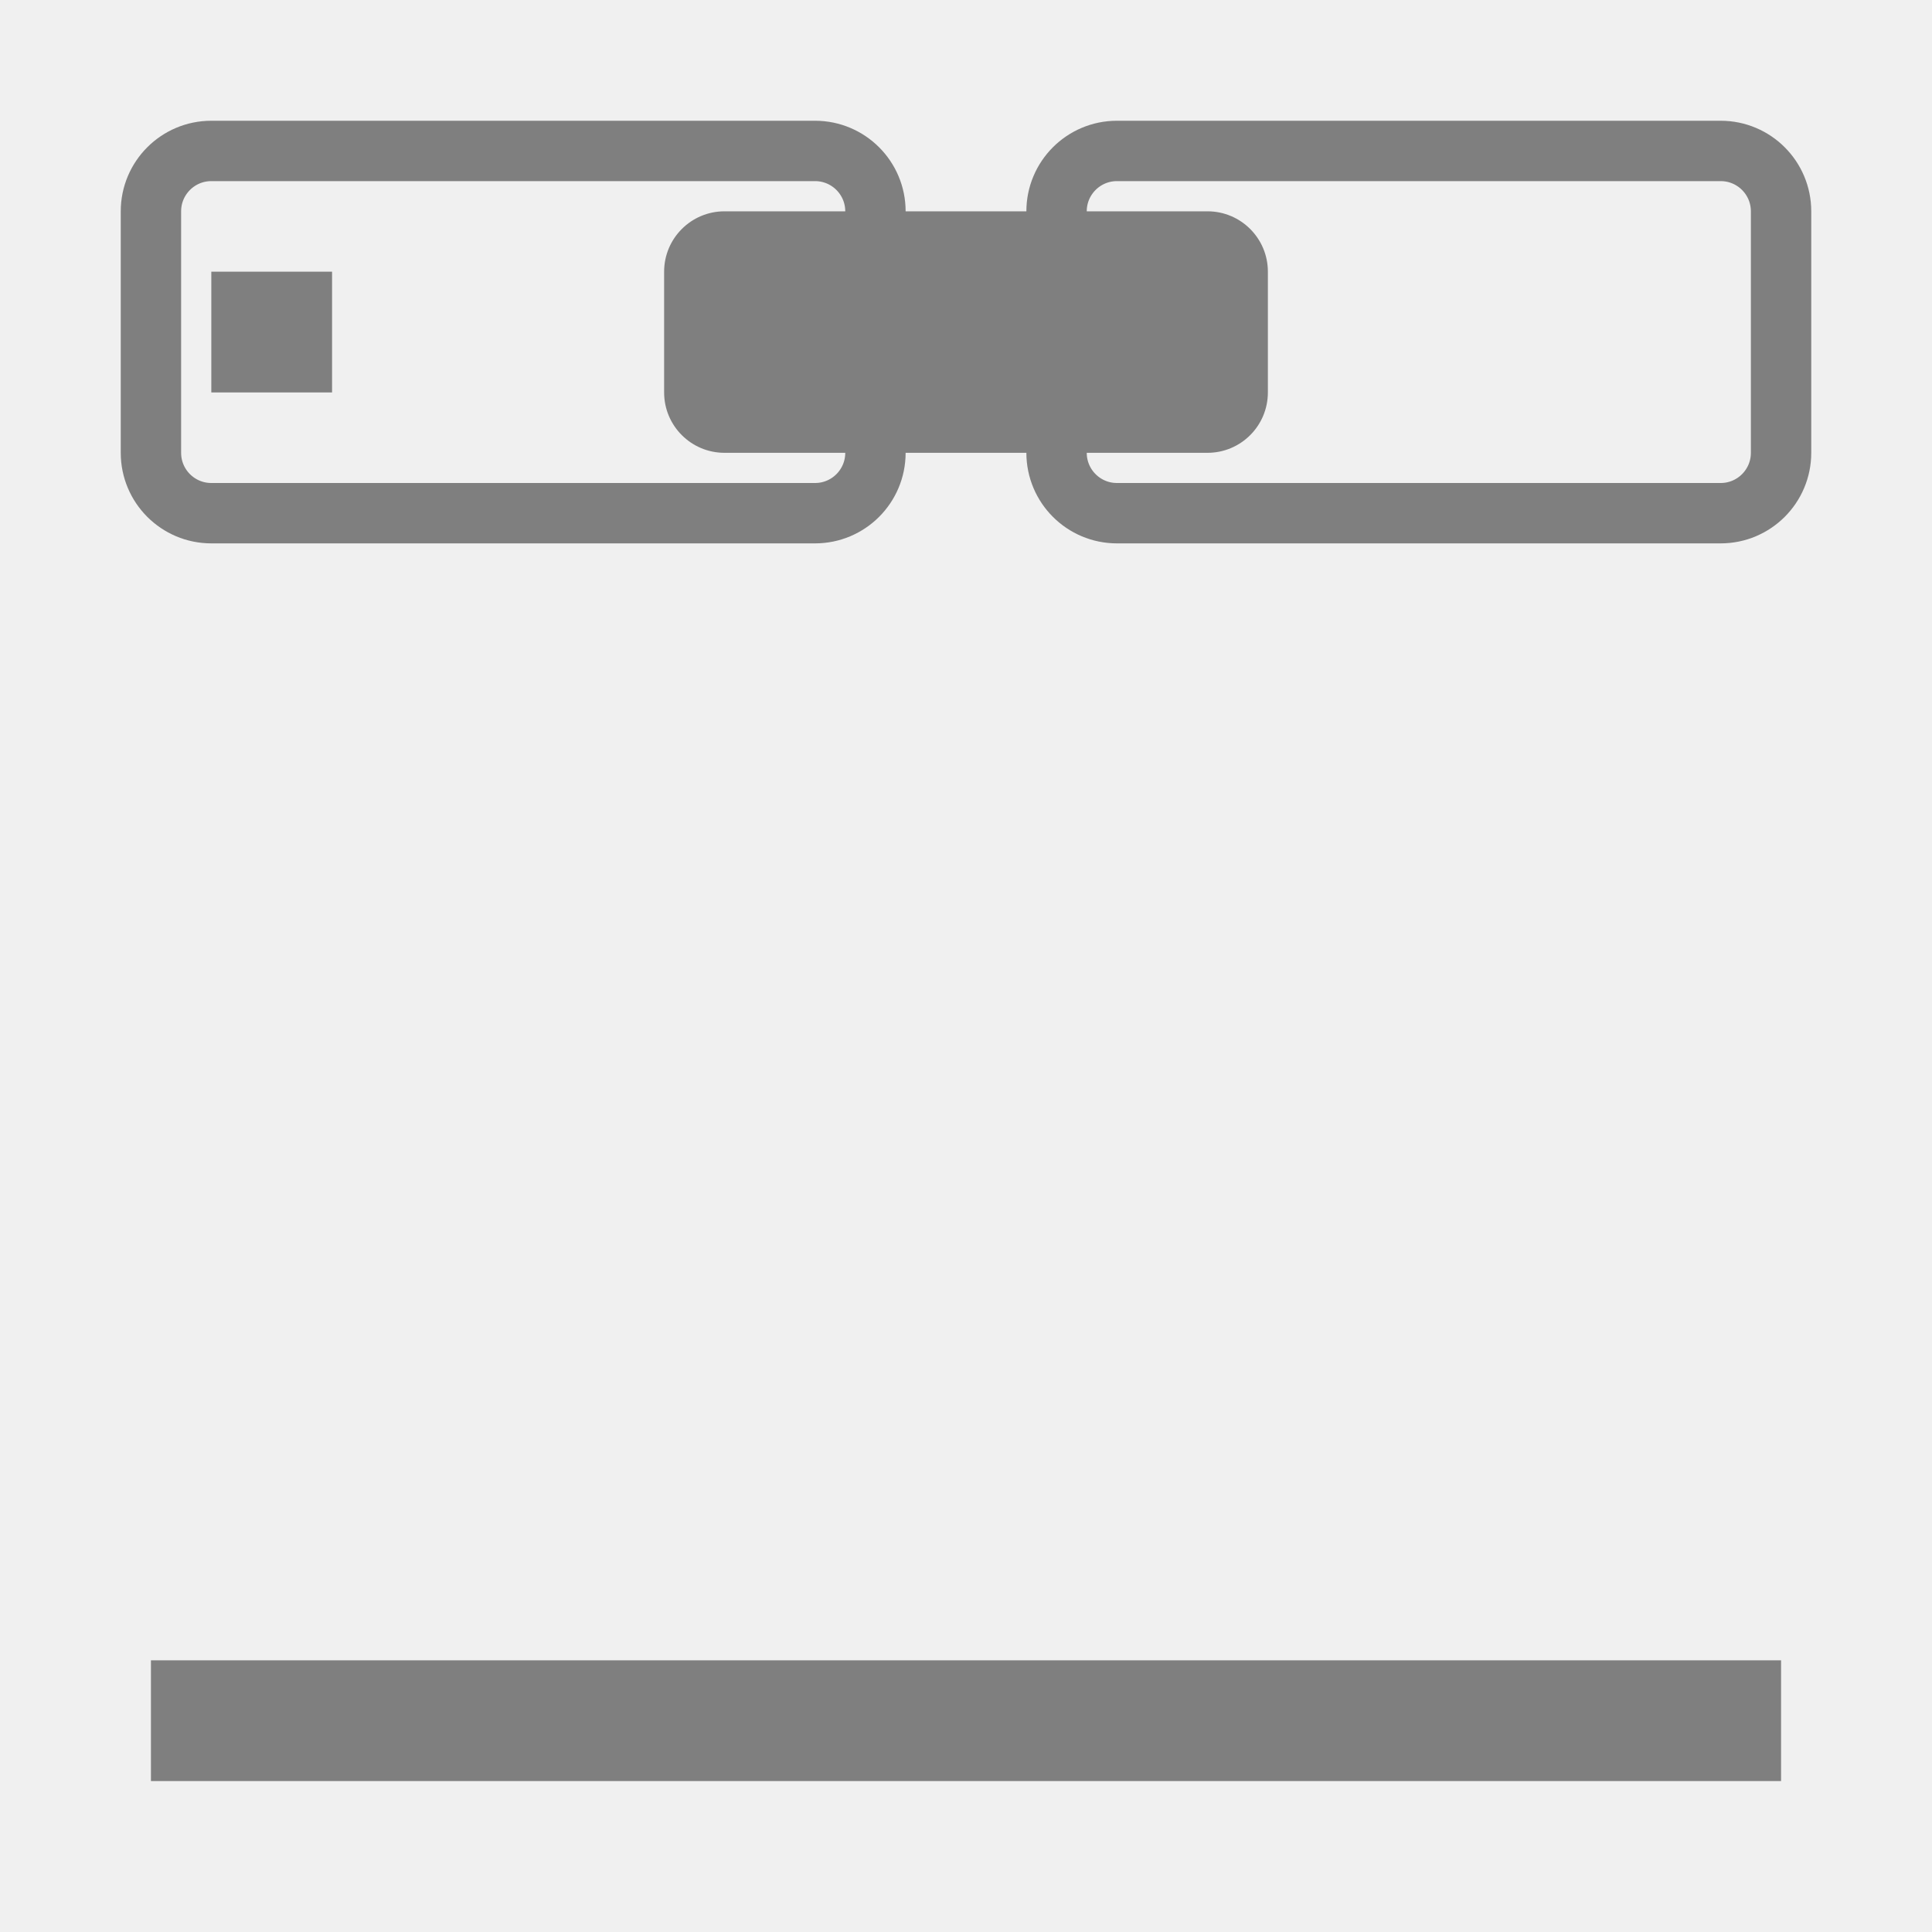
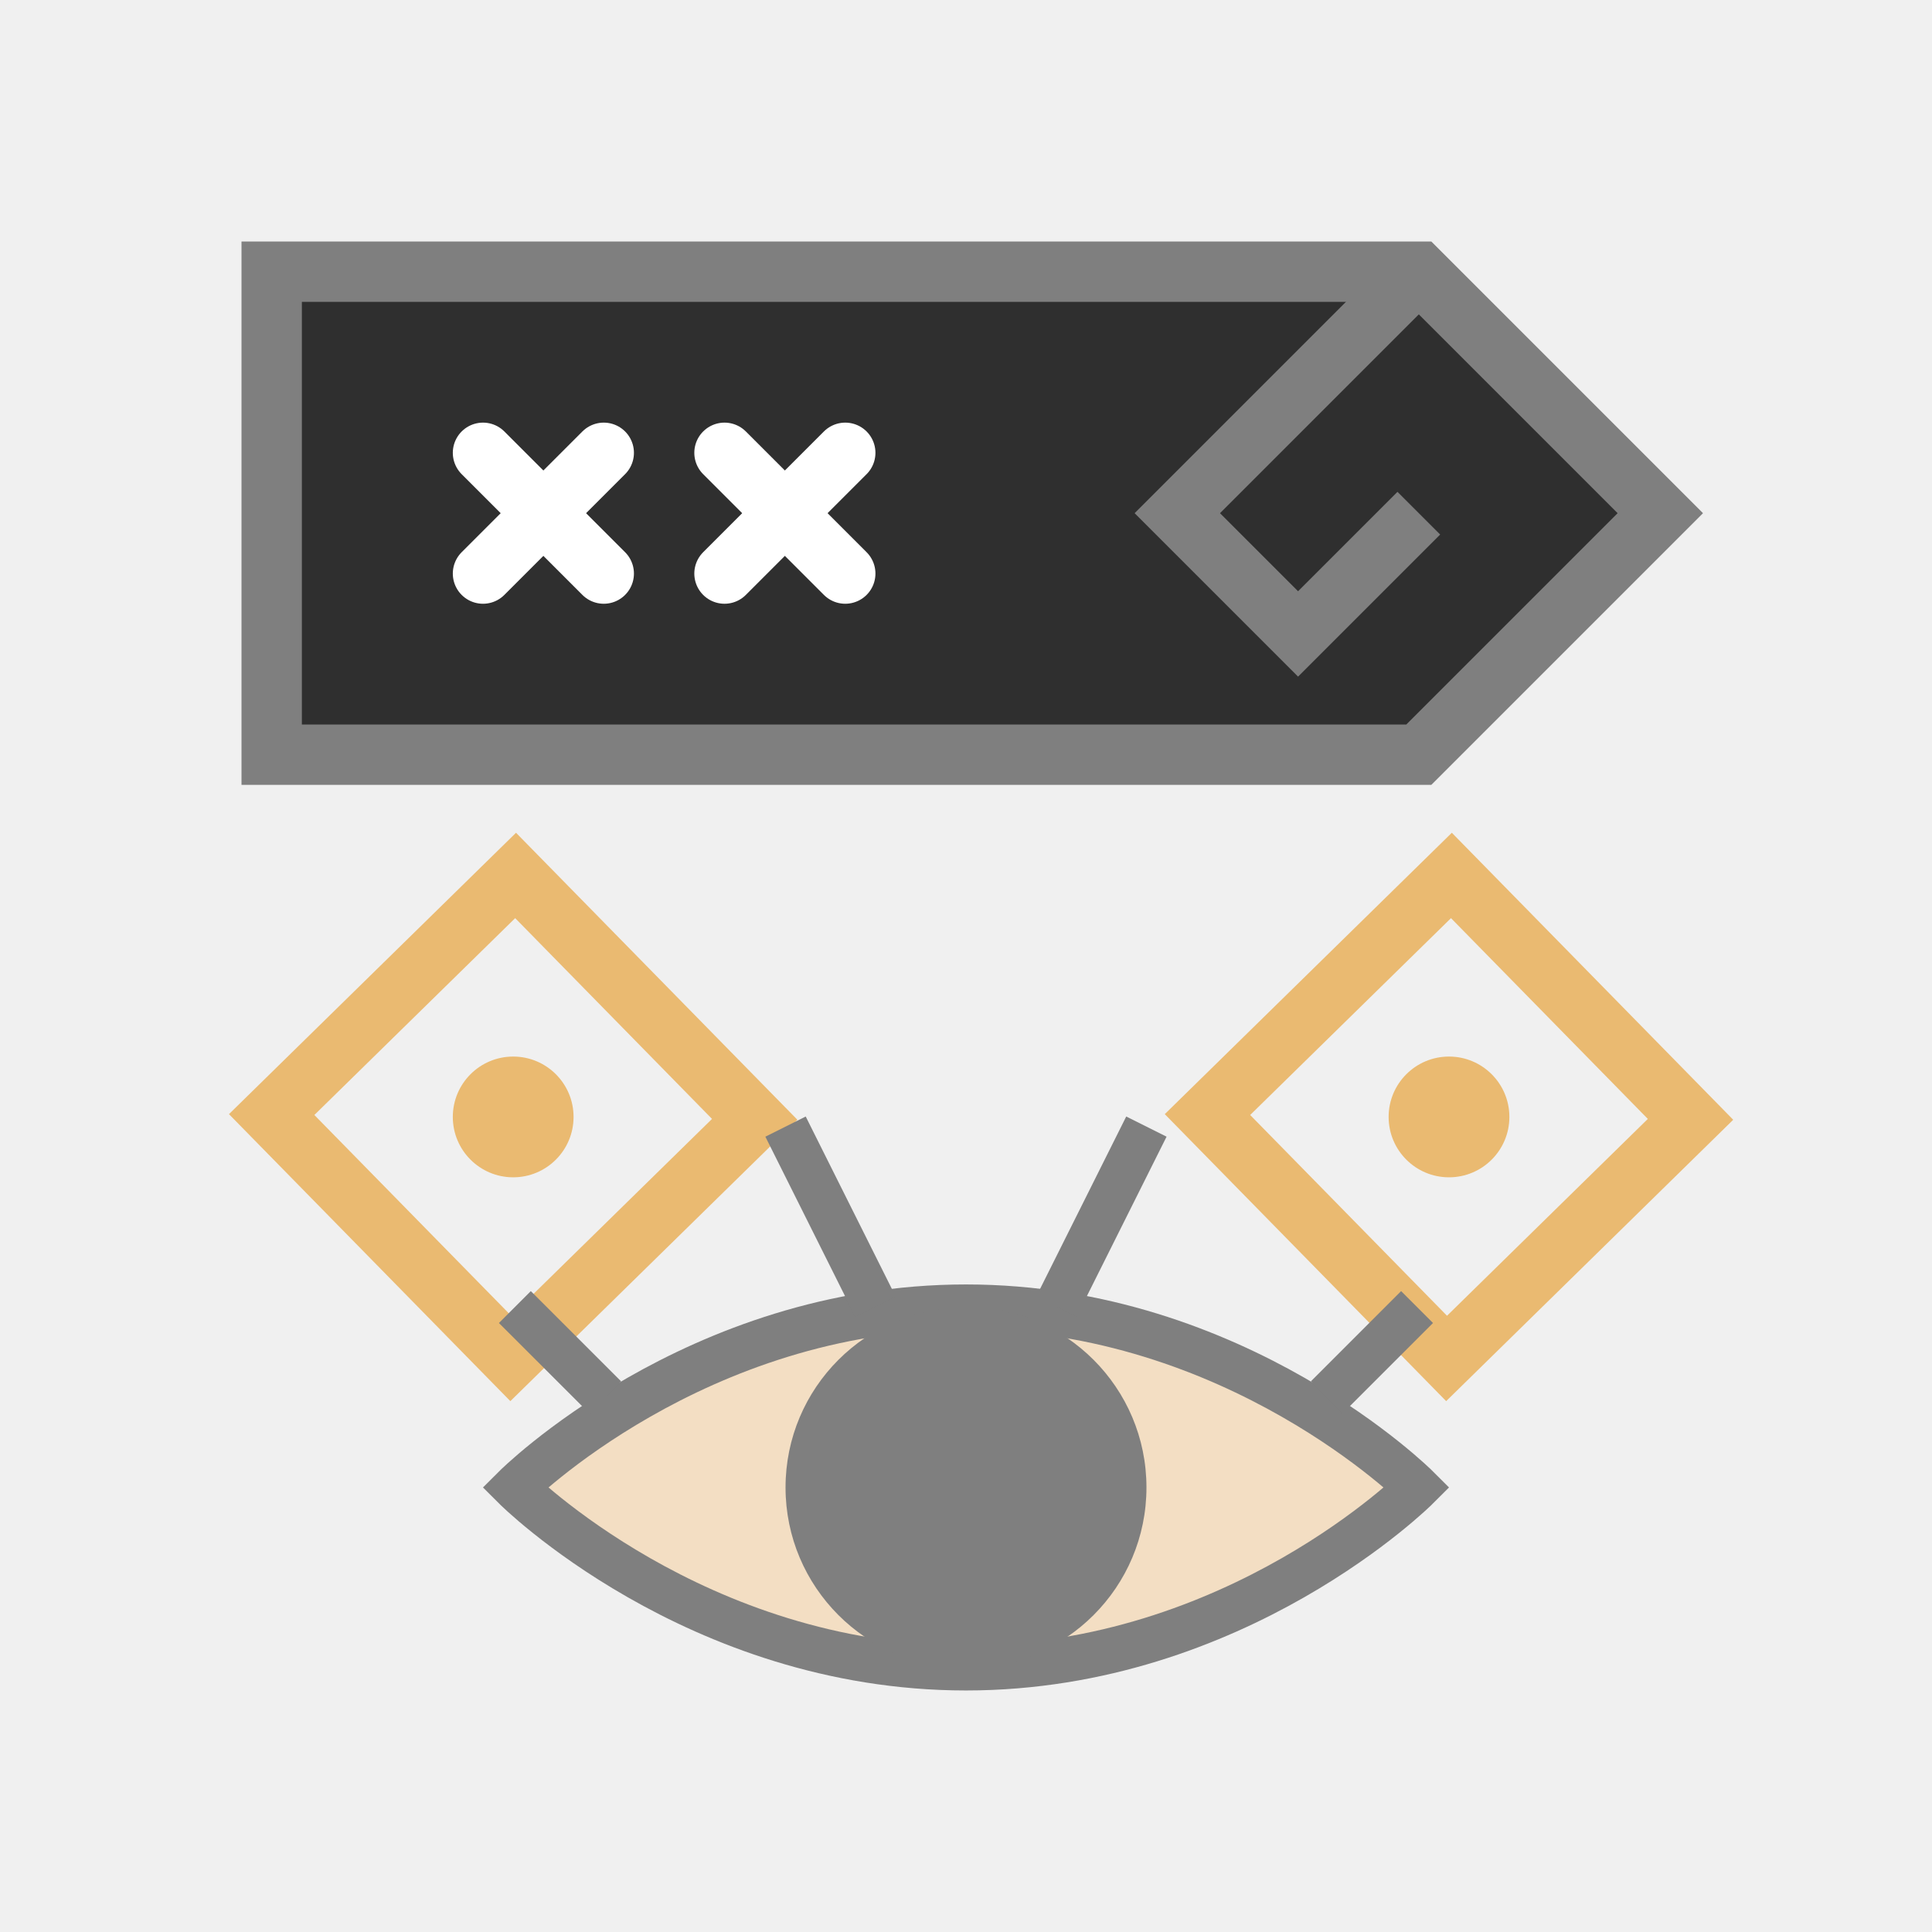
- <svg xmlns="http://www.w3.org/2000/svg" width="32" height="32" viewBox="0 0 32 32">
-   <rect x="2.5" y="2.5" width="12" height="6" rx="1" fill="none" stroke="#7f7f7f" />
-   <rect x="17.5" y="2.5" width="12" height="6" rx="1" fill="none" stroke="#7f7f7f" />
-   <rect x="11" y="3.5" width="10" height="4" rx="1" fill="#7f7f7f" />
-   <rect x="2.5" y="27.5" width="27" height="2" fill="#7f7f7f" />
-   <rect x="3.5" y="4.5" width="2" height="2" fill="#7f7f7f" />
+ <svg xmlns="http://www.w3.org/2000/svg" width="32" height="32" viewBox="0 0 32 32" version="1.1" id="svg1">
+   <defs id="defs1" />
+   <path style="fill:#2f2f2f;fill-opacity:1;stroke:#7f7f7f;stroke-width:1;stroke-linecap:butt;stroke-linejoin:miter;stroke-miterlimit:4.6;stroke-opacity:1;paint-order:normal" d="m 4.5,4.5 h 19 l 4,4 -4,4 h -19 z" id="path1" />
+   <path style="fill:none;stroke:#7f7f7f;stroke-width:1;stroke-linecap:butt;stroke-linejoin:miter;stroke-miterlimit:4.6;stroke-opacity:1;paint-order:normal" d="m 23.5,8.5 -2,2 -2,-2 4,-4" id="path2" />
+   <path style="fill:#2f2f2f;fill-opacity:1;stroke:#ffffff;stroke-width:1;stroke-linecap:round;stroke-linejoin:miter;stroke-miterlimit:4.6;stroke-opacity:1;paint-order:normal" d="m 8,7.5 2,2" id="path3" />
+   <path style="fill:#2f2f2f;fill-opacity:1;stroke:#ffffff;stroke-width:1;stroke-linecap:round;stroke-linejoin:miter;stroke-miterlimit:4.6;stroke-opacity:1;paint-order:normal" d="m 10,7.5 -2,2" id="path4" />
+   <path style="fill:#2f2f2f;fill-opacity:1;stroke:#ffffff;stroke-width:1;stroke-linecap:round;stroke-linejoin:miter;stroke-miterlimit:4.6;stroke-opacity:1;paint-order:normal" d="m 12,7.5 2,2" id="path5" />
+   <path style="fill:#2f2f2f;fill-opacity:1;stroke:#ffffff;stroke-width:1;stroke-linecap:round;stroke-linejoin:miter;stroke-miterlimit:4.6;stroke-opacity:1;paint-order:normal" d="m 14,7.5 -2,2" id="path6" />
+   <path style="fill:none;fill-opacity:1;stroke:#eaba71;stroke-width:1.025;stroke-linecap:round;stroke-linejoin:miter;stroke-miterlimit:4.6;stroke-opacity:1" id="path7" d="M 10.635,17.251 6.494,21.31 2.435,17.17 6.576,13.111 Z" transform="matrix(0.975704,0,0,0.975704,2.123762,1.707919)" />
+   <path style="fill:none;fill-opacity:1;stroke:#eaba71;stroke-width:1.025;stroke-linecap:round;stroke-linejoin:miter;stroke-miterlimit:4.6;stroke-opacity:1" id="path7-5" d="M 10.635,17.251 6.494,21.31 2.435,17.17 6.576,13.111 Z" transform="matrix(0.975704,0,0,0.975704,17.62376,1.707919)" />
+   <circle style="fill:#eaba71;fill-opacity:1;stroke:none;stroke-width:1;stroke-linecap:round;stroke-linejoin:miter;stroke-miterlimit:4.6;stroke-opacity:1;paint-order:normal" id="path8" cx="8.5" cy="18.5" r="1" />
+   <circle style="fill:#eaba71;fill-opacity:1;stroke:none;stroke-width:1;stroke-linecap:round;stroke-linejoin:miter;stroke-miterlimit:4.6;stroke-opacity:1;paint-order:normal" id="path8-2" cx="24" cy="18.5" r="1" />
+   <path d="m 8.528,24.637 c 0,0 2.989,-2.989 7.472,-2.989 4.483,0 7.472,2.989 7.472,2.989 0,0 -2.989,2.989 -7.472,2.989 -4.483,0 -7.472,-2.989 -7.472,-2.989 z" style="fill:#f3dec3;fill-opacity:1;stroke:#7f7f7f;stroke-width:0.747px;stroke-linecap:butt;stroke-linejoin:miter;stroke-opacity:1" id="path2-7" />
+   <path d="M 10.023,23.143 8.528,21.649 m 13.449,1.494 1.494,-1.494 m -5.977,0 1.494,-2.989 m -4.483,2.989 -1.494,-2.989" style="fill:none;stroke:#7f7f7f;stroke-width:0.747px;stroke-linecap:butt;stroke-linejoin:miter;stroke-opacity:1" id="path3-0" />
+   <circle cx="16" cy="24.637" style="fill:#7f7f7f;fill-opacity:1;stroke:none;stroke-width:1.22;stroke-linejoin:miter;stroke-dasharray:none;stroke-dashoffset:0;stroke-opacity:1;paint-order:normal" id="circle3" r="2.989" />
</svg>
